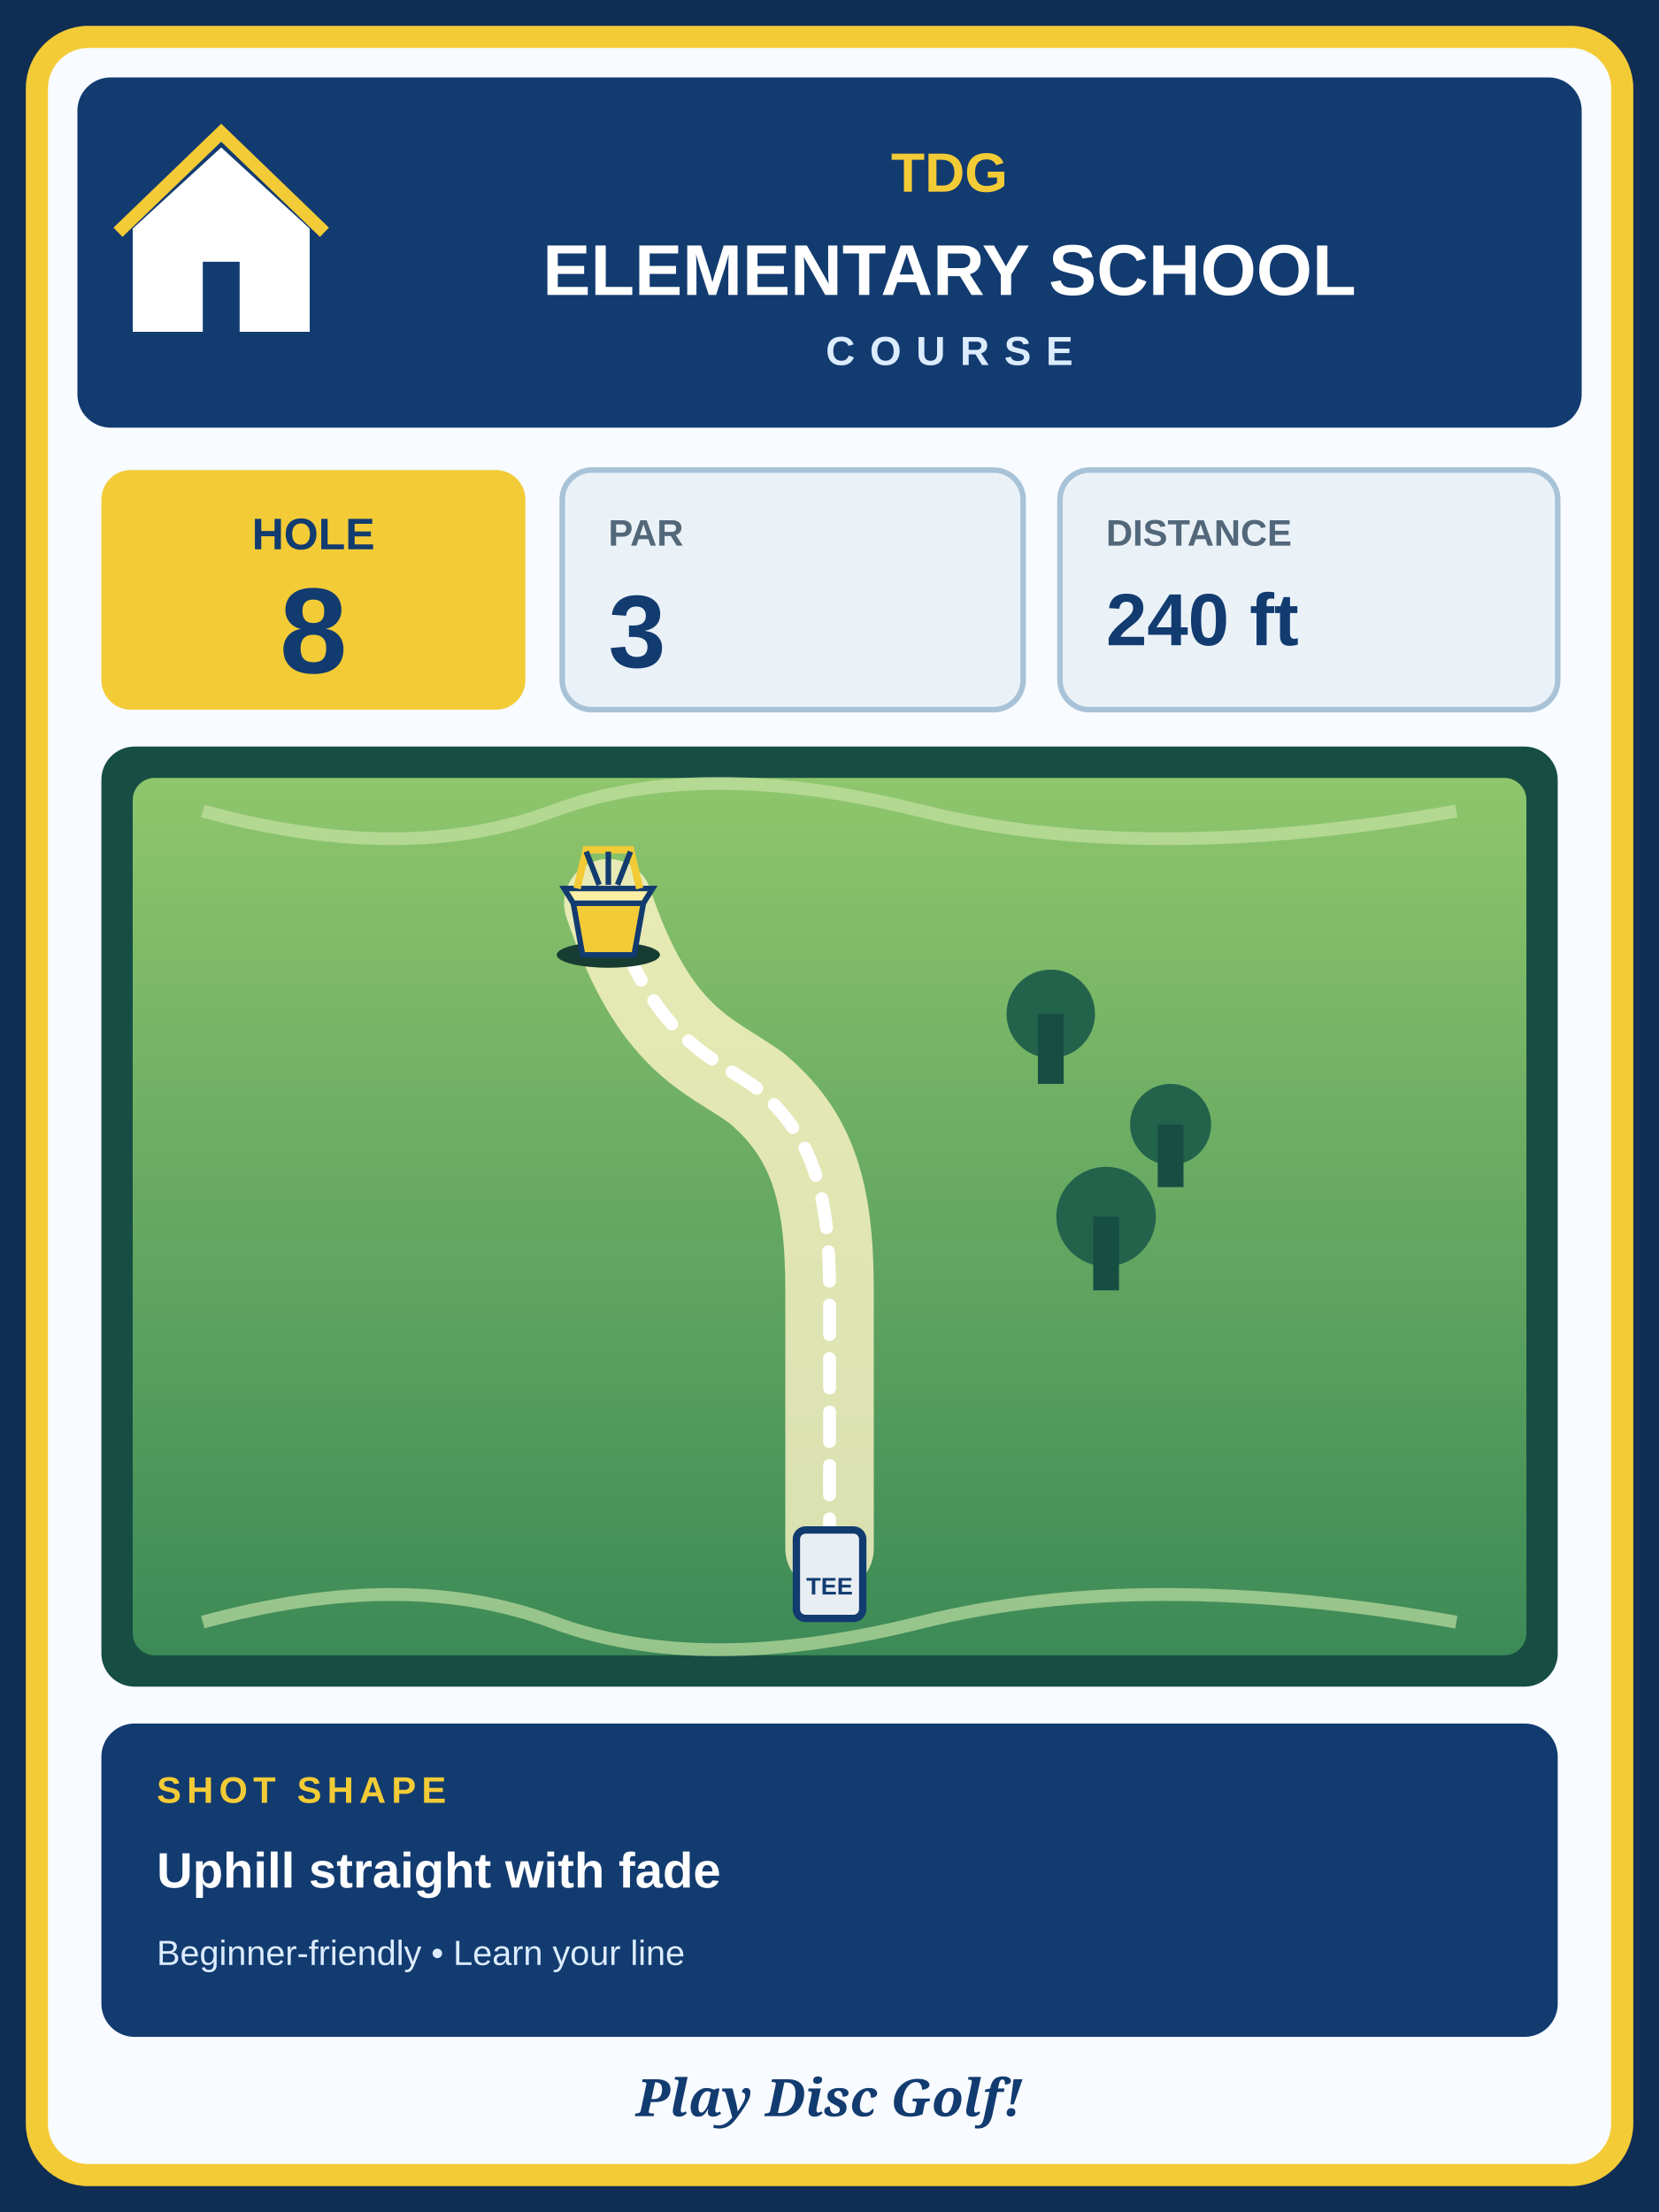
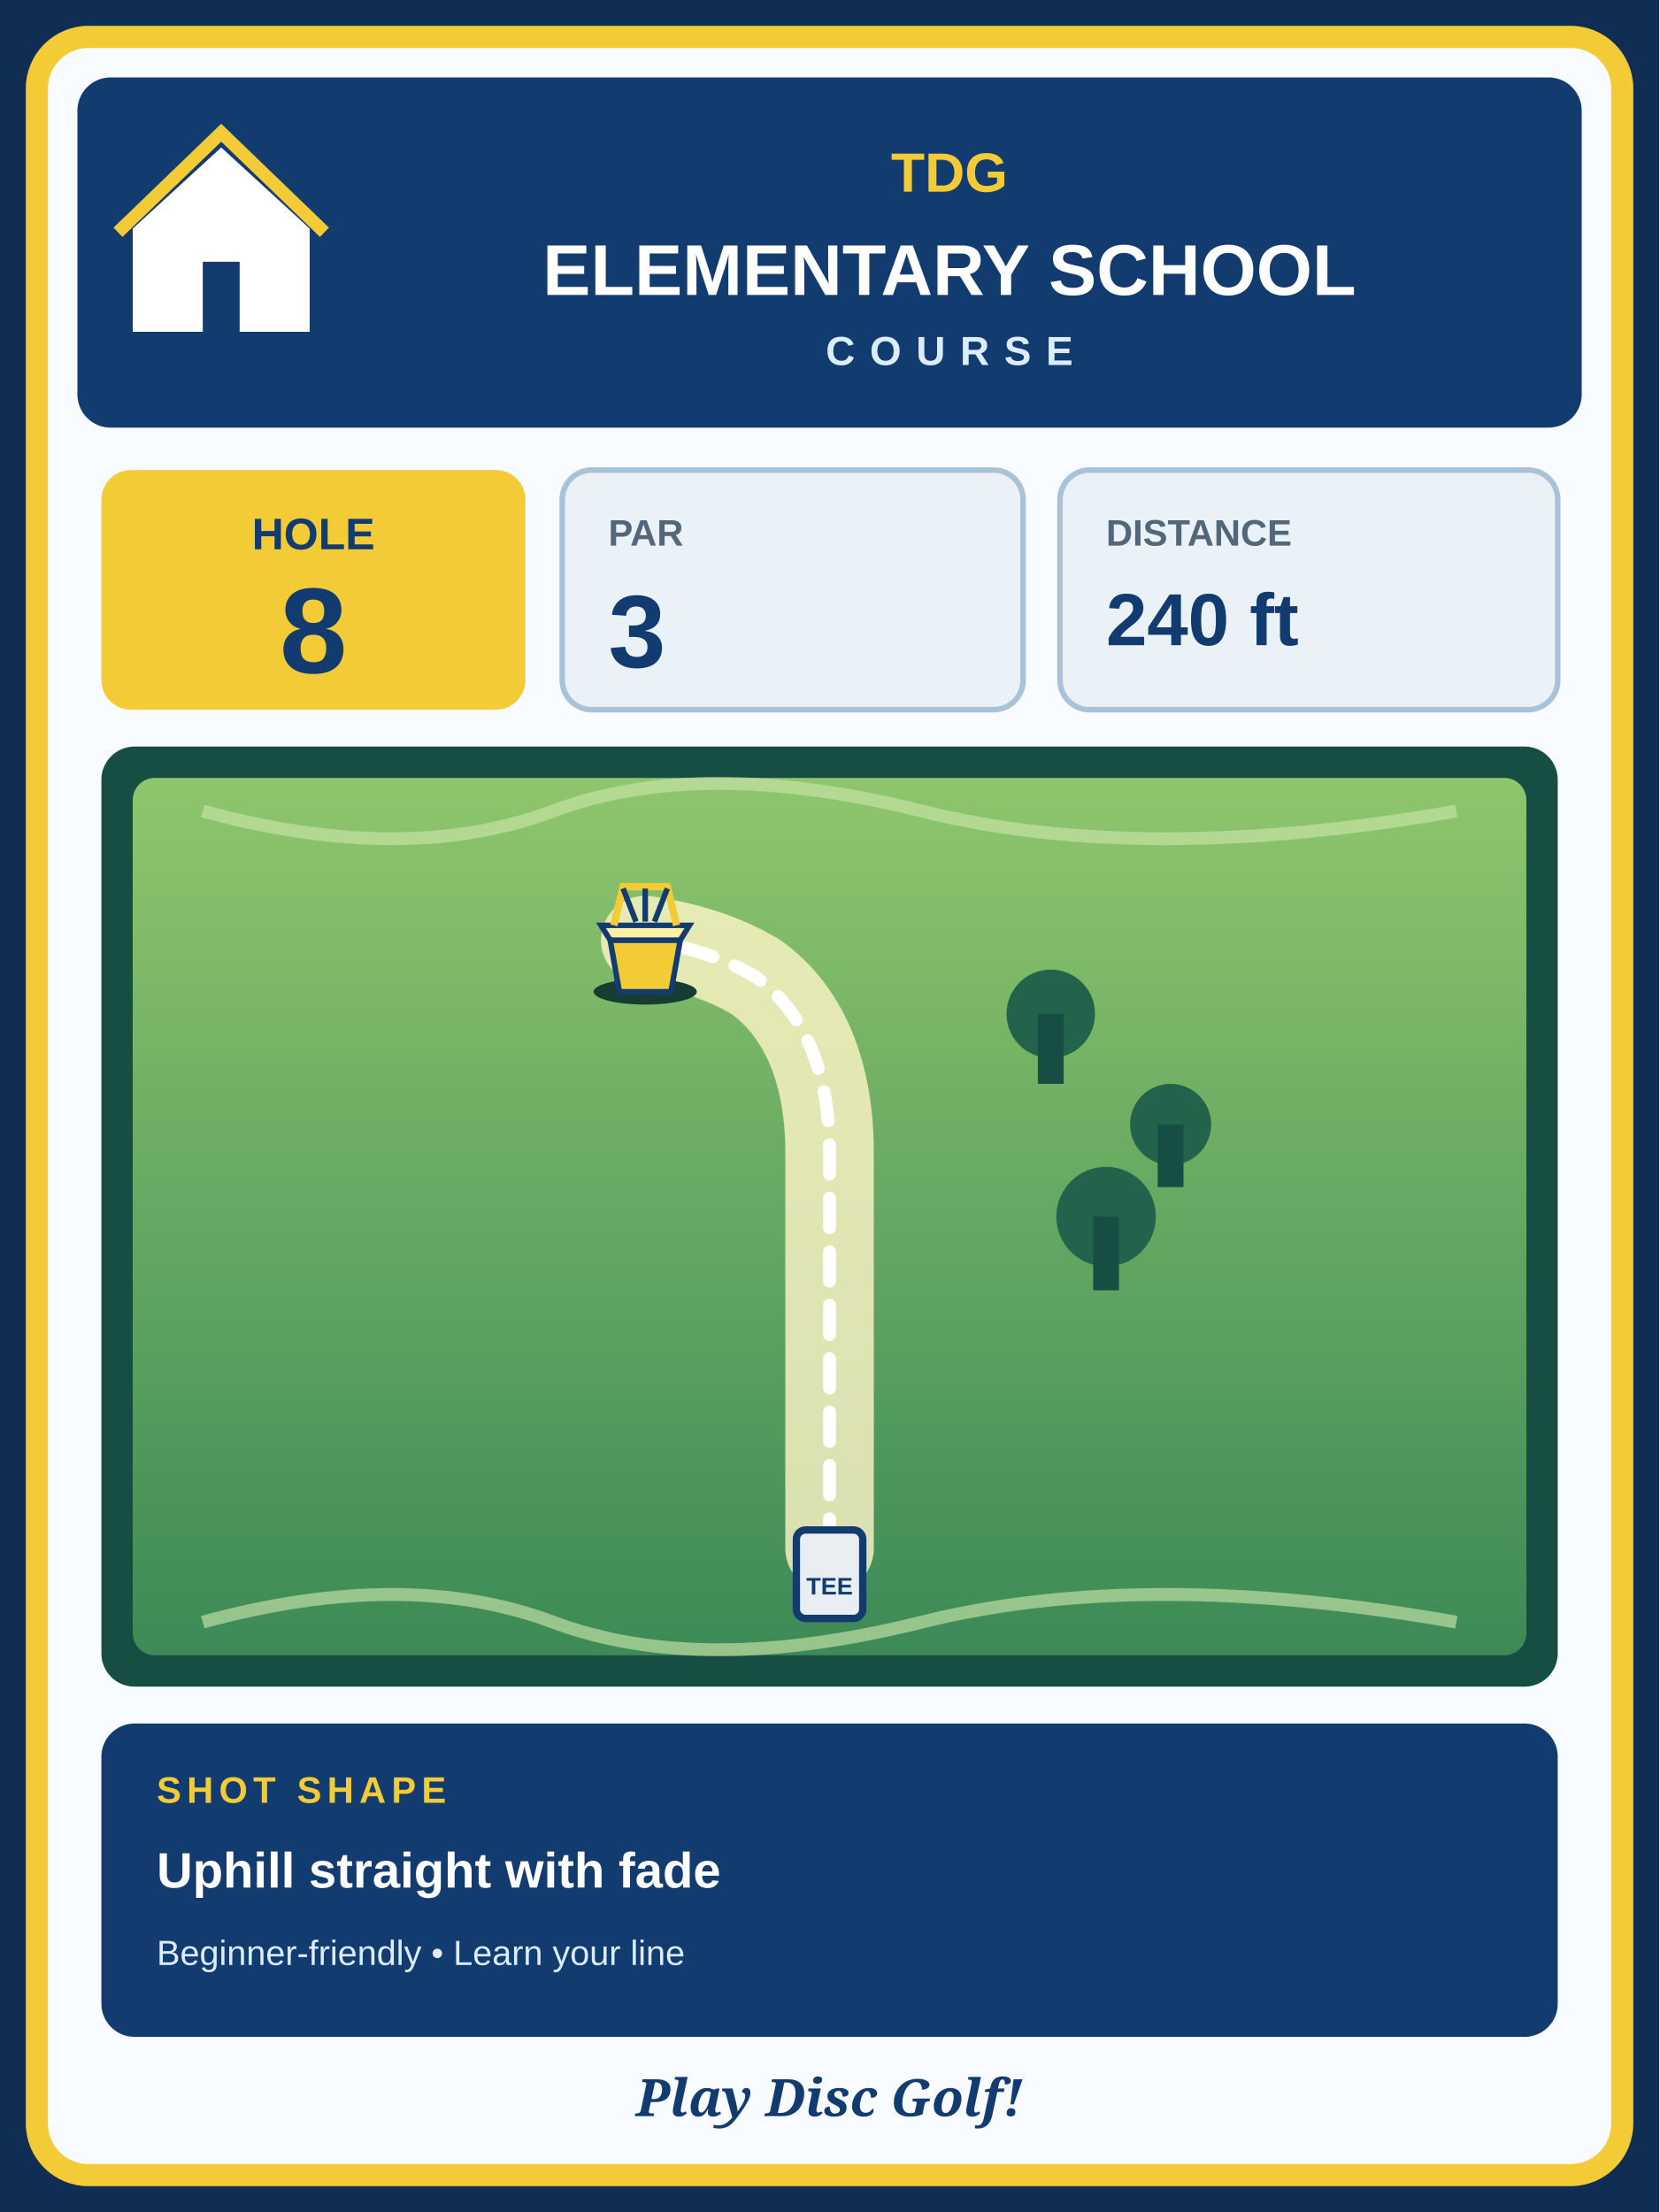
<svg xmlns="http://www.w3.org/2000/svg" viewBox="0 0 900 1200">
  <defs>
    <linearGradient id="sky" x2="0" y2="1">
      <stop stop-color="#eef7ff" />
      <stop offset="1" stop-color="#d5e9f5" />
    </linearGradient>
    <linearGradient id="field" x2="0" y2="1">
      <stop stop-color="#8fc66c" />
      <stop offset="1" stop-color="#3c8a57" />
    </linearGradient>
  </defs>
  <rect width="900" height="1200" fill="#102d54" />
  <rect x="20" y="20" width="860" height="1160" rx="28" fill="#f8fbff" stroke="#f3cb36" stroke-width="12" />
  <rect x="42" y="42" width="816" height="190" rx="18" fill="#123b70" />
  <g transform="translate(72 72)" fill="#fff">
    <path d="M0 52 L48 8 L96 52 V108 H0Z" />
    <rect x="38" y="70" width="20" height="38" fill="#123b70" />
    <path d="M-8 54 L48 0 L104 54" fill="none" stroke="#f3cb36" stroke-width="7" />
  </g>
  <text x="515" y="104" text-anchor="middle" font-family="Arial,sans-serif" font-size="30" font-weight="900" fill="#f3cb36">TDG</text>
  <text x="515" y="160" text-anchor="middle" font-family="Arial,sans-serif" font-size="39" font-weight="900" fill="#fff">ELEMENTARY SCHOOL</text>
  <text x="515" y="198" text-anchor="middle" font-family="Arial,sans-serif" font-size="22" font-weight="800" letter-spacing="8" fill="#dcecff">COURSE</text>
  <rect x="55" y="255" width="230" height="130" rx="16" fill="#f3cb36" />
  <text x="170" y="298" text-anchor="middle" font-family="Arial" font-size="24" font-weight="900" fill="#123b70">HOLE</text>
  <text x="170" y="365" text-anchor="middle" font-family="Arial" font-size="66" font-weight="900" fill="#123b70">8</text>
  <rect x="305" y="255" width="250" height="130" rx="16" fill="#eaf2f8" stroke="#a8c2d7" stroke-width="3" />
  <text x="330" y="296" font-family="Arial" font-size="20" font-weight="800" fill="#53677a">PAR</text>
  <text x="330" y="362" font-family="Arial" font-size="56" font-weight="900" fill="#123b70">3</text>
  <rect x="575" y="255" width="270" height="130" rx="16" fill="#eaf2f8" stroke="#a8c2d7" stroke-width="3" />
  <text x="600" y="296" font-family="Arial" font-size="20" font-weight="800" fill="#53677a">DISTANCE</text>
  <text x="600" y="350" font-family="Arial" font-size="40" font-weight="900" fill="#123b70">240 ft</text>
  <rect x="55" y="405" width="790" height="510" rx="18" fill="#174e43" />
  <rect x="72" y="422" width="756" height="476" rx="12" fill="url(#field)" />
  <path d="M110 440 Q220 470 300 440 T500 440 T790 440 M110 880 Q220 850 300 880 T500 880 T790 880" fill="none" stroke="#c7e3a8" stroke-width="7" opacity=".65" />
  <g fill="#23634c">
    <circle cx="600" cy="660" r="27" />
    <circle cx="635" cy="610" r="22" />
    <circle cx="570" cy="550" r="24" />
  </g>
  <g fill="#174e43">
    <rect x="593" y="660" width="14" height="40" />
    <rect x="628" y="610" width="14" height="34" />
    <rect x="563" y="550" width="14" height="38" />
  </g>
-   <path d="M450 840 L450 700 C450 645 440 615 410 590 C385 572 355 565 330 490" fill="none" stroke="#fff5c7" stroke-width="48" stroke-linecap="round" stroke-linejoin="round" opacity=".8" />
-   <path d="M450 840 L450 700 C450 645 440 615 410 590 C385 572 355 565 330 490" fill="none" stroke="#fff" stroke-width="7" stroke-dasharray="16 13" stroke-linecap="round" stroke-linejoin="round" />
+   <path d="M450 840 L450 700 L450 625 C450 585 438 550 410 530 Q385 515 350 510" fill="none" stroke="#fff5c7" stroke-width="48" stroke-linecap="round" stroke-linejoin="round" opacity=".8" />
+   <path d="M450 840 L450 700 L450 625 C450 585 438 550 410 530 Q385 515 350 510" fill="none" stroke="#fff" stroke-width="7" stroke-dasharray="16 13" stroke-linecap="round" stroke-linejoin="round" />
  <rect x="432" y="830" width="36" height="48" rx="5" fill="#e8eef2" stroke="#123b70" stroke-width="4" />
  <text x="450" y="865" text-anchor="middle" font-family="Arial" font-size="13" font-weight="900" fill="#123b70">TEE</text>
-   <g transform="translate(330 490)">
+   <g transform="translate(350 510)">
    <ellipse cx="0" cy="28" rx="28" ry="7" fill="#173c31" />
    <path d="M-19 0 H19 L14 28 H-14Z" fill="#f3cb36" stroke="#123b70" stroke-width="3" />
    <path d="M-24 -8 H24 L19 0 H-19Z" fill="#fff0a3" stroke="#123b70" stroke-width="3" />
    <path d="M-17 -8 L-12 -29 H12 L17 -8" fill="none" stroke="#f3cb36" stroke-width="4" />
    <path d="M-12 -28 L-5 -10 M0 -28 V-10 M12 -28 L5 -10" stroke="#123b70" stroke-width="3" />
  </g>
  <rect x="55" y="935" width="790" height="170" rx="18" fill="#123b70" />
  <text x="85" y="978" font-family="Arial" font-size="20" font-weight="900" letter-spacing="3" fill="#f3cb36">SHOT SHAPE</text>
  <text x="85" y="1024" font-family="Arial" font-size="27" font-weight="900" fill="#fff">Uphill straight with fade</text>
  <text x="85" y="1066" font-family="Arial" font-size="19" fill="#dcecff">Beginner-friendly • Learn your line</text>
  <text x="450" y="1148" text-anchor="middle" font-family="Georgia,serif" font-size="28" font-weight="bold" font-style="italic" fill="#123b70">Play Disc Golf!</text>
</svg>
